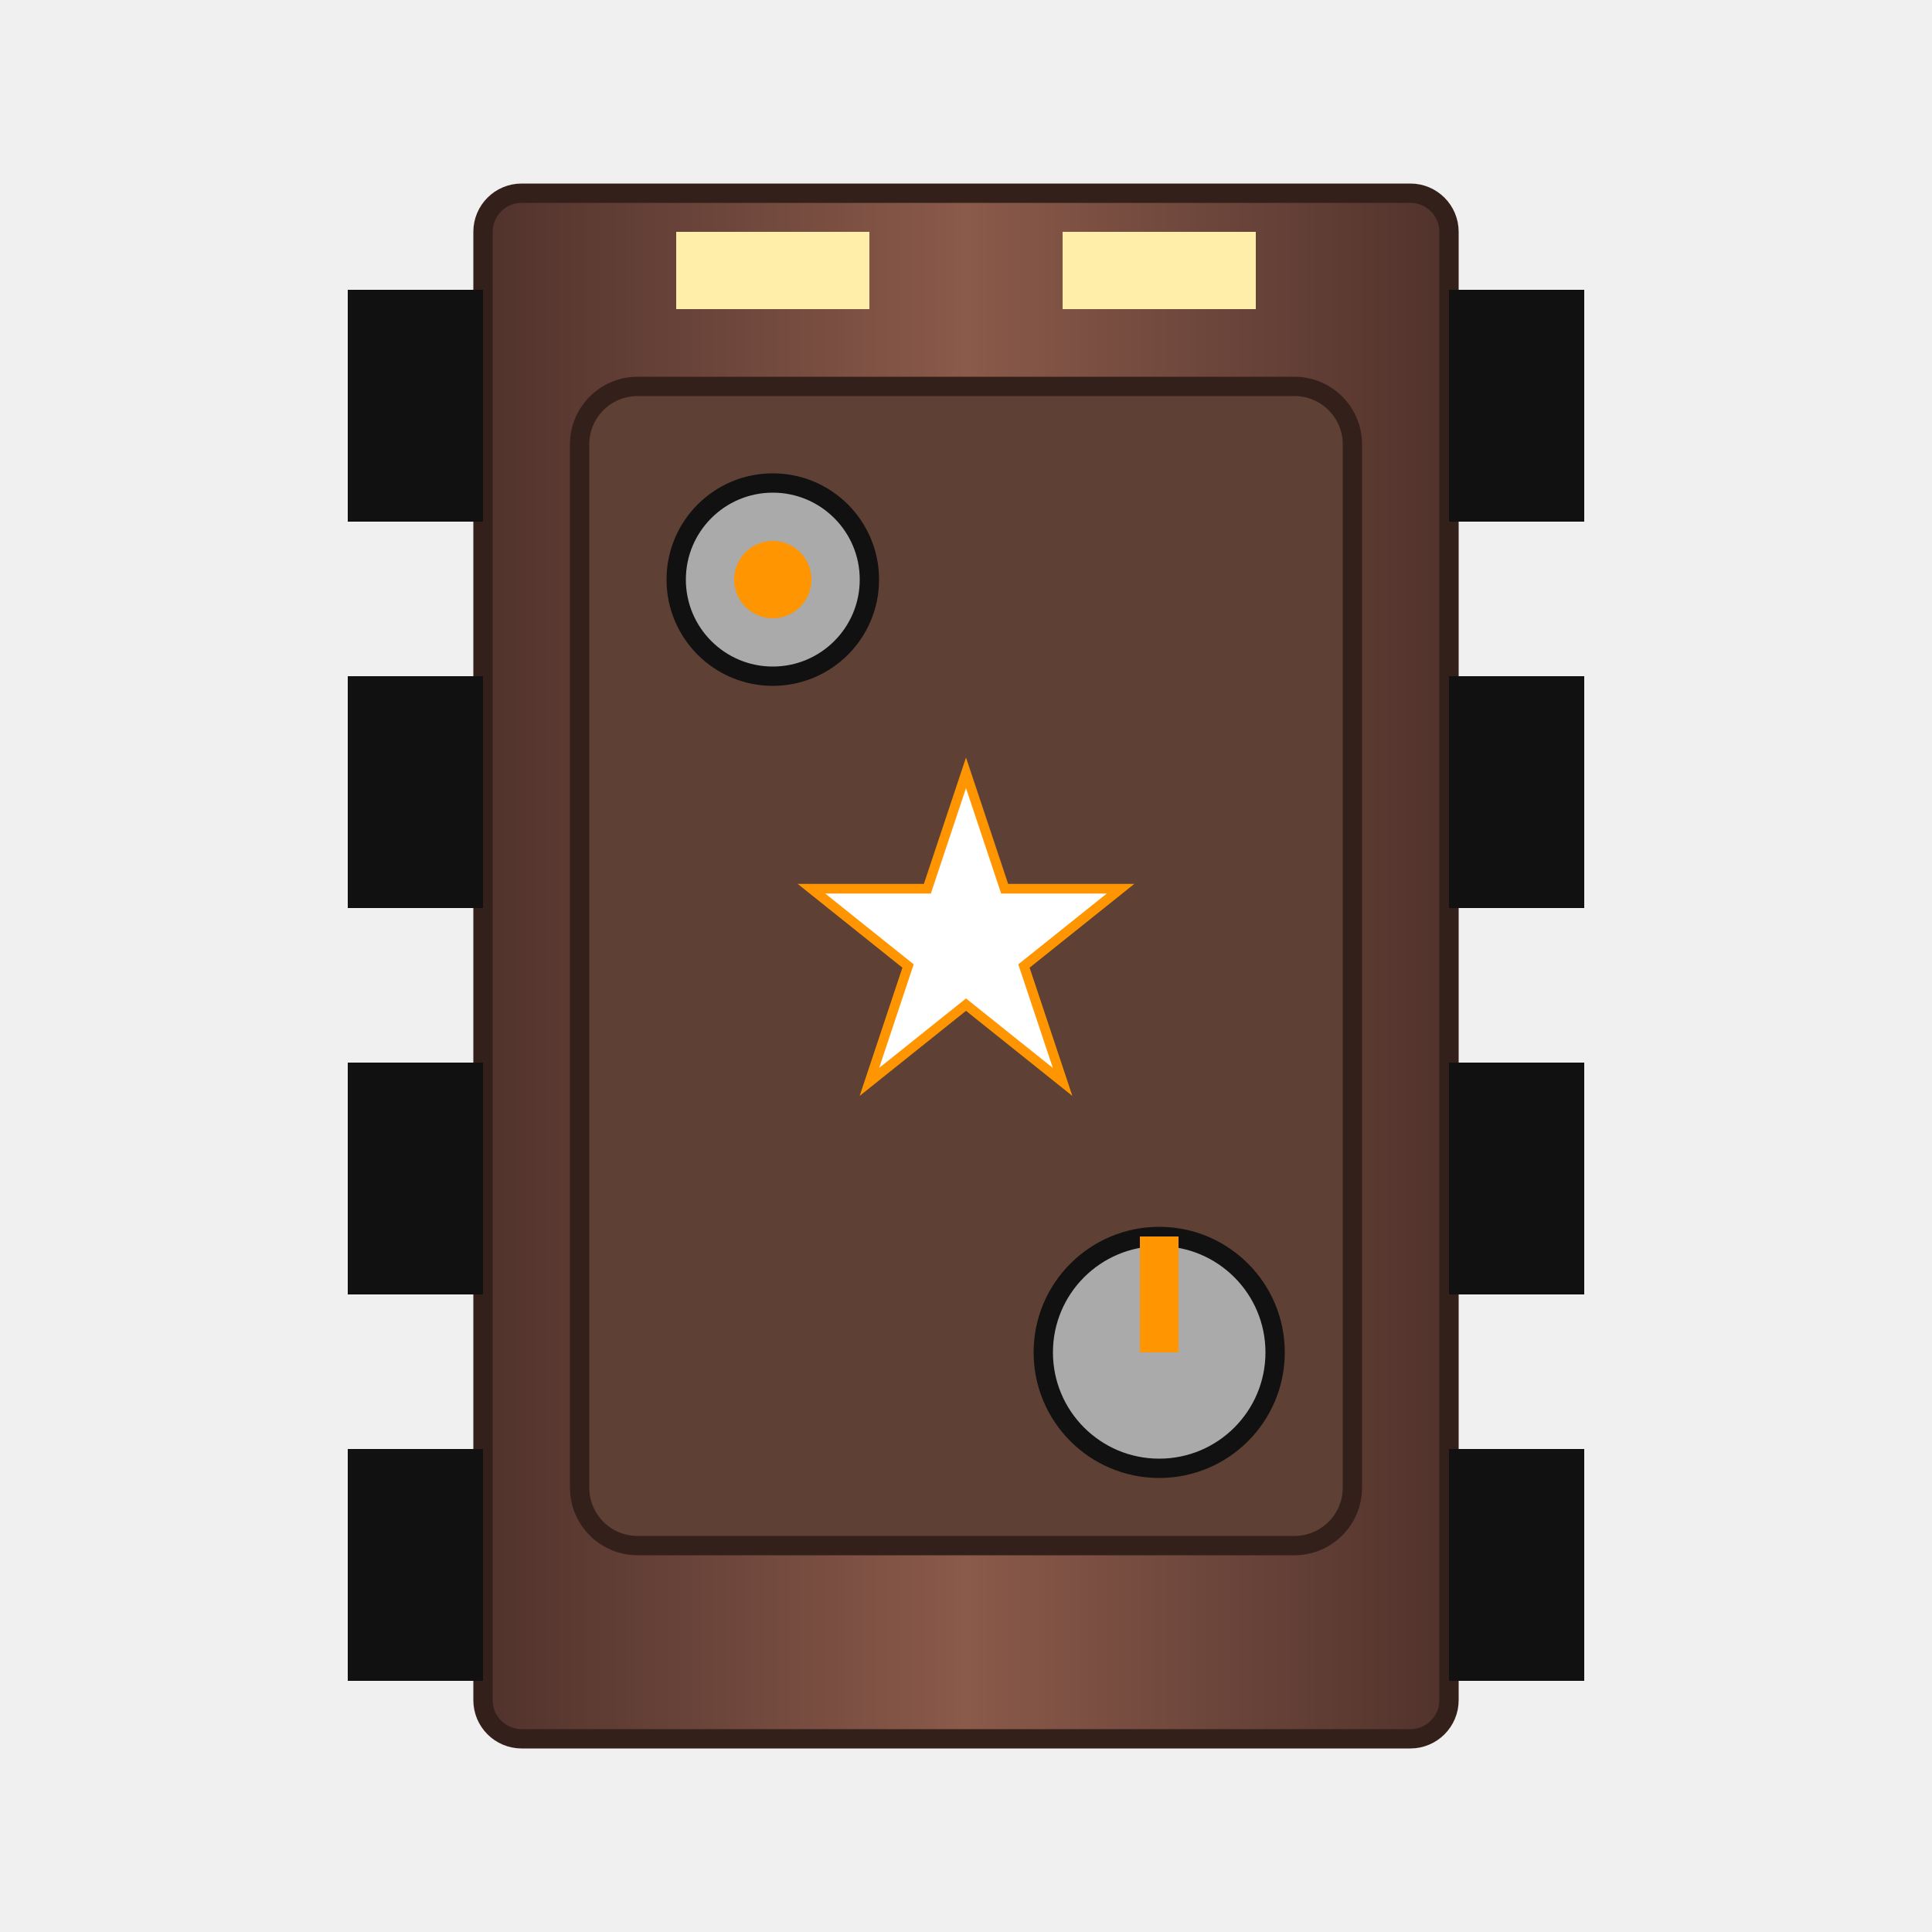
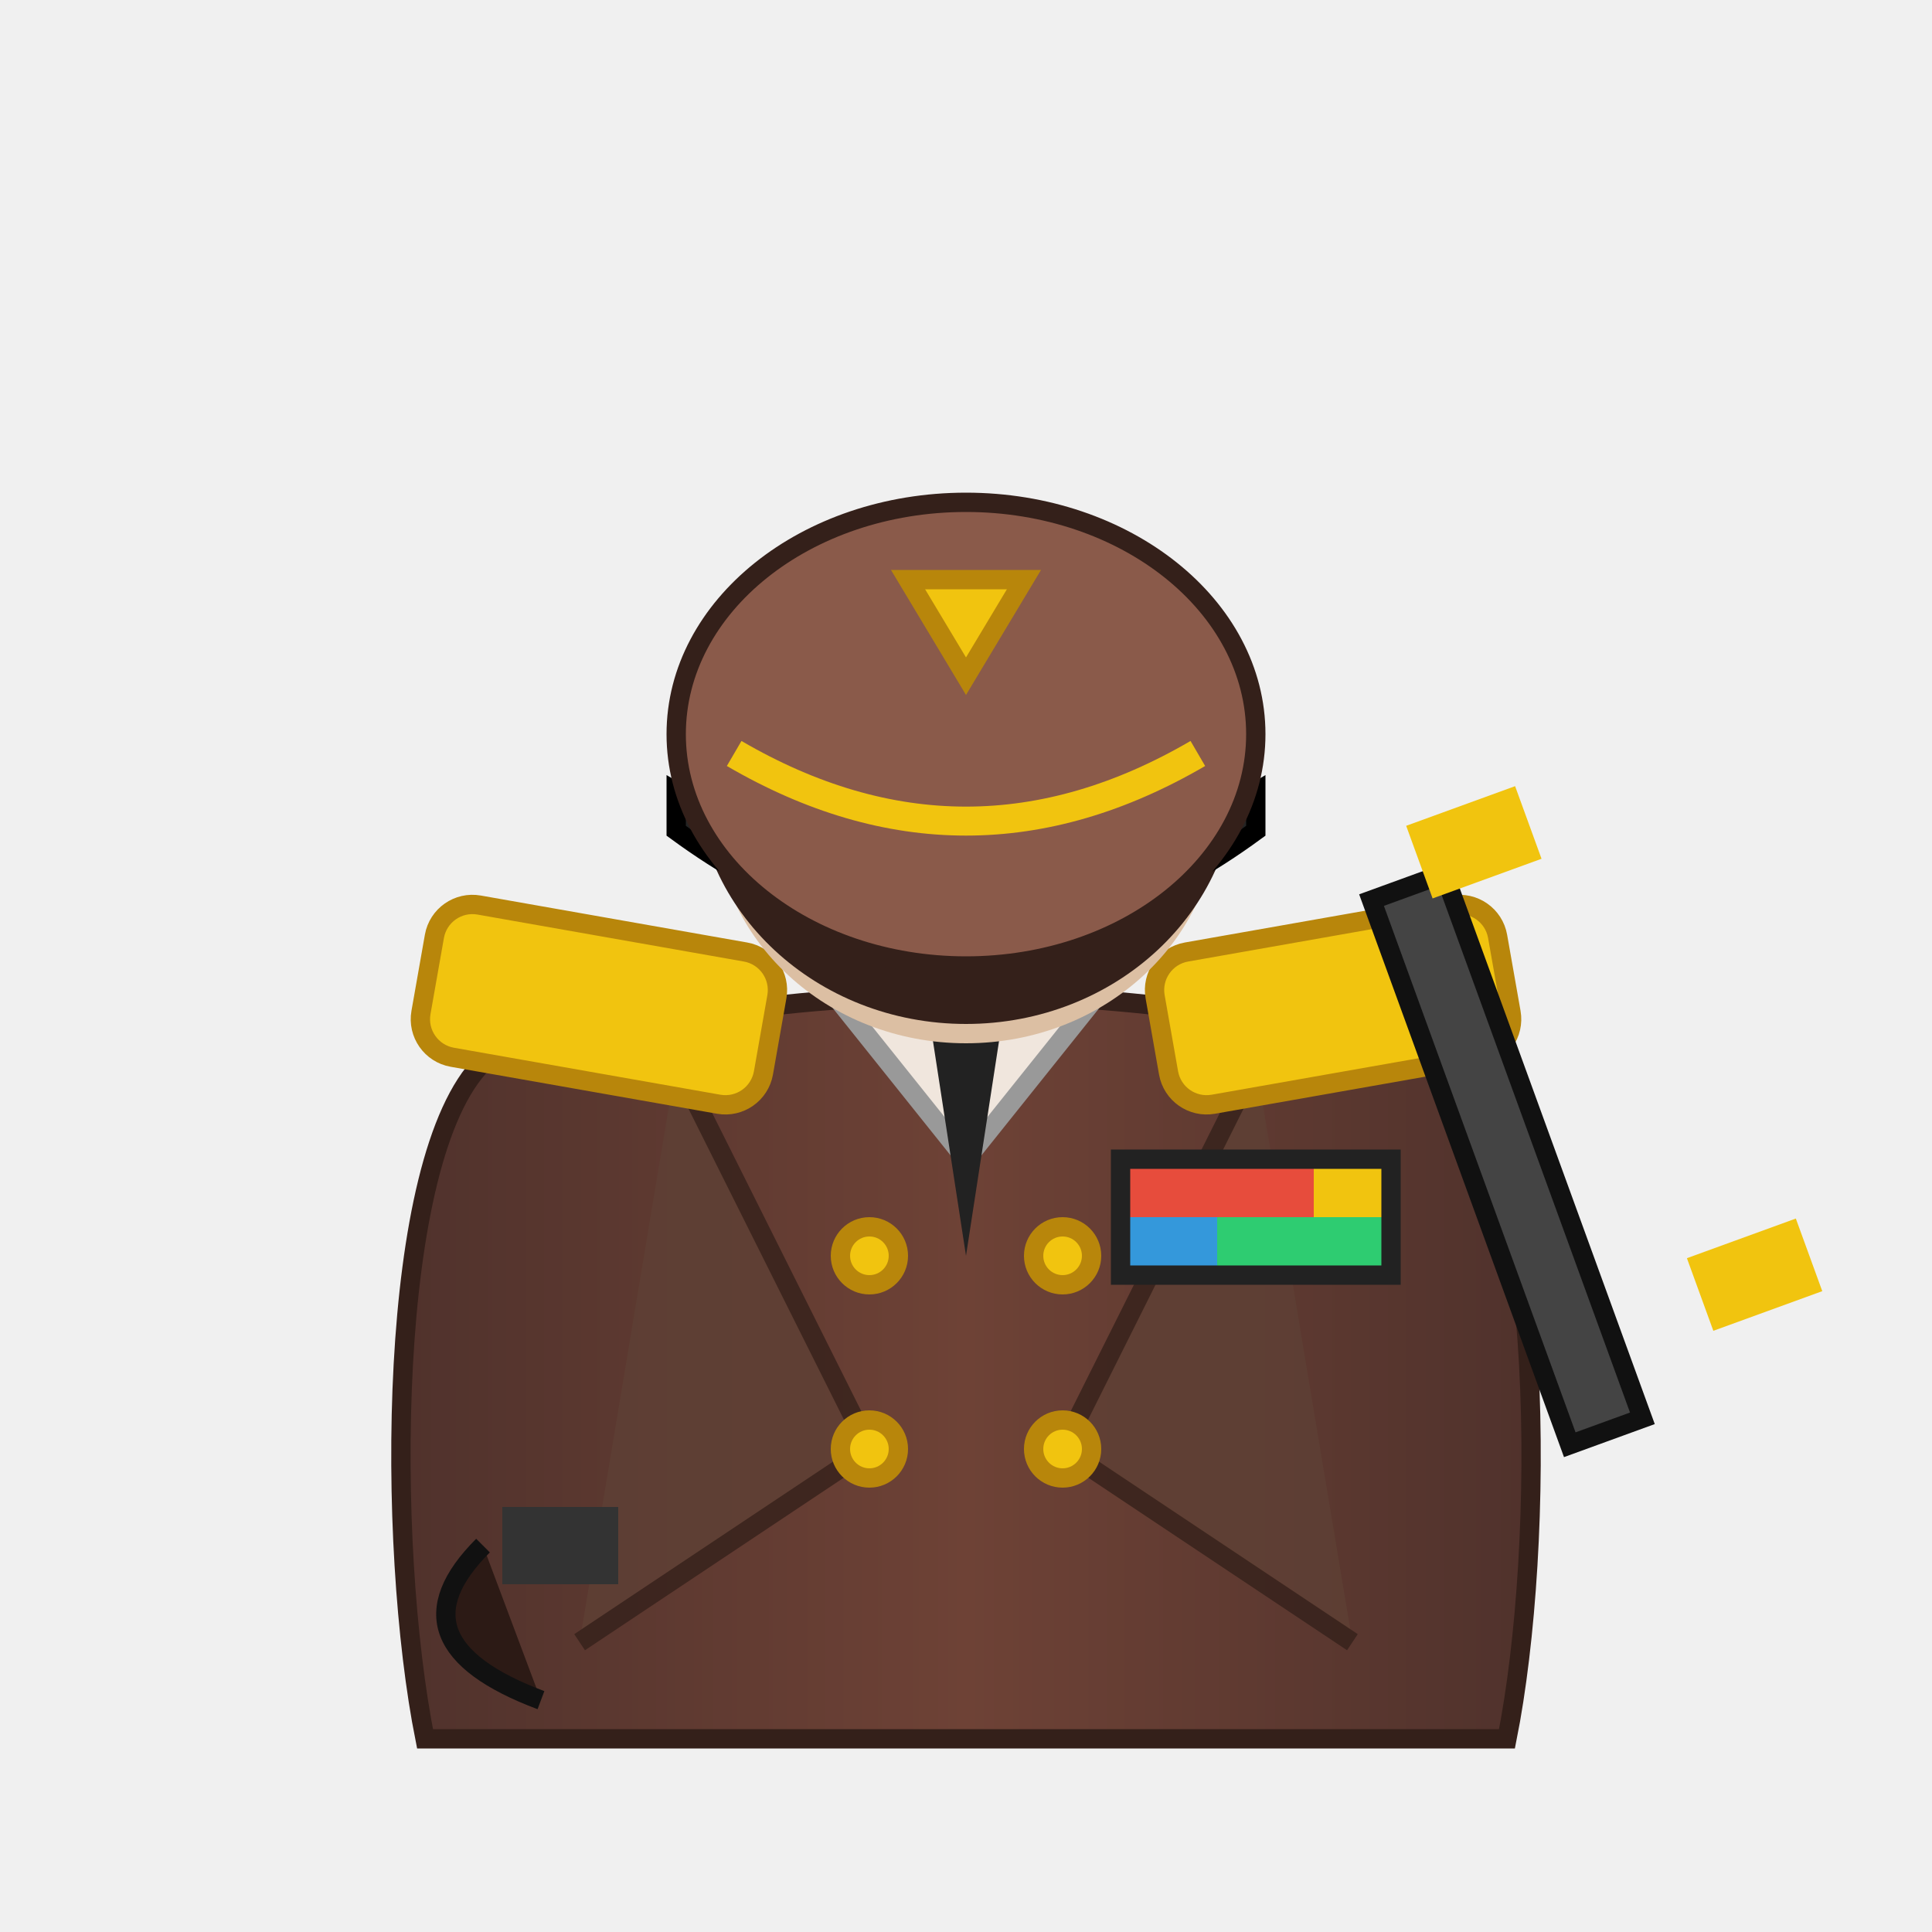
<svg xmlns="http://www.w3.org/2000/svg" viewBox="0 0 100 100">
  <defs>
-     <linearGradient id="bodyGradRed" x1="0%" y1="0%" x2="100%" y2="0%">
+     <linearGradient id="coatGradRed" x1="0%" y1="0%" x2="100%" y2="0%">
      <stop offset="0%" stop-color="#50322c" />
-       <stop offset="50%" stop-color="#8a5a4a" />
+       <stop offset="50%" stop-color="#6e4236" />
      <stop offset="100%" stop-color="#50322c" />
+     </linearGradient>
+     <linearGradient id="visorShine" x1="0%" y1="0%" x2="0%" y2="100%">
+       <stop offset="0%" stop-color="#333" />
+       <stop offset="50%" stop-color="#111" />
+       <stop offset="51%" stop-color="#555" />
+       <stop offset="100%" stop-color="#000" />
    </linearGradient>
  </defs>
  <g>
-     <rect x="25" y="10" width="50" height="80" rx="2" fill="url(#bodyGradRed)" stroke="#34201a" />
-     <rect x="18" y="15" width="7" height="12" fill="#111" />
-     <rect x="18" y="35" width="7" height="12" fill="#111" />
-     <rect x="18" y="55" width="7" height="12" fill="#111" />
-     <rect x="18" y="75" width="7" height="12" fill="#111" />
-     <rect x="75" y="15" width="7" height="12" fill="#111" />
-     <rect x="75" y="35" width="7" height="12" fill="#111" />
-     <rect x="75" y="55" width="7" height="12" fill="#111" />
-     <rect x="75" y="75" width="7" height="12" fill="#111" />
-     <rect x="30" y="20" width="40" height="60" rx="3" fill="#5e4034" stroke="#34201a" />
-     <circle cx="40" cy="30" r="5" fill="#aaa" stroke="#111" />
-     <circle cx="40" cy="30" r="2" fill="#ff9500" />
-     <circle cx="60" cy="70" r="6" fill="#aaa" stroke="#111" />
-     <line x1="60" y1="70" x2="60" y2="64" stroke="#ff9500" stroke-width="2" />
-     <path d="M50 40 L52 46 L58 46 L53 50 L55 56 L50 52 L45 56 L47 50 L42 46 L48 46 Z" fill="#fff" stroke="#ff9500" stroke-width="0.5" />
-     <rect x="35" y="12" width="10" height="4" fill="#ffeeaa" />
-     <rect x="55" y="12" width="10" height="4" fill="#ffeeaa" />
+     <path d="M25 55 C20 60, 20 80, 22 90 L78 90 C80 80, 80 60, 75 55 Q50 48, 25 55" fill="url(#coatGradRed)" stroke="#34201a" />
+     <path d="M42 50 L50 60 L58 50" fill="#f0e6dd" stroke="#999" stroke-width="1" />
+     <path d="M48 52 L50 65 L52 52" fill="#222" />
+     <path d="M35 55 L45 75 L30 85" fill="#5e4034" stroke="#34201a" opacity="0.8" />
+     <path d="M65 55 L55 75 L70 85" fill="#5e4034" stroke="#34201a" opacity="0.8" />
+     <circle cx="45" cy="65" r="1.5" fill="#f1c40f" stroke="#b8860b" stroke-width="1" />
+     <circle cx="55" cy="65" r="1.5" fill="#f1c40f" stroke="#b8860b" stroke-width="1" />
+     <circle cx="45" cy="75" r="1.5" fill="#f1c40f" stroke="#b8860b" stroke-width="1" />
+     <circle cx="55" cy="75" r="1.5" fill="#f1c40f" stroke="#b8860b" stroke-width="1" />
+     <rect x="58" y="60" width="10" height="3" fill="#e74c3c" />
+     <rect x="68" y="60" width="4" height="3" fill="#f1c40f" />
+     <rect x="58" y="63" width="5" height="3" fill="#3498db" />
+     <rect x="63" y="63" width="9" height="3" fill="#2ecc71" />
+     <rect x="58" y="60" width="14" height="6" fill="none" stroke="#222" stroke-width="1" />
+     <path d="M25 80 Q20 85, 28 88" fill="#2c1a15" stroke="#111" />
+     <rect x="26" y="78" width="6" height="4" fill="#333" />
+     <rect x="22" y="48" width="18" height="8" rx="2" transform="rotate(10 31 52)" fill="#f1c40f" stroke="#b8860b" />
+     <rect x="60" y="48" width="18" height="8" rx="2" transform="rotate(-10 69 52)" fill="#f1c40f" stroke="#b8860b" />
+     <rect x="76" y="45" width="4" height="30" transform="rotate(-20 78 60)" fill="#444" stroke="#111" />
+     <rect x="79" y="42" width="6" height="4" transform="rotate(-20 78 60)" fill="#f1c40f" />
+     <rect x="85" y="68" width="6" height="4" transform="rotate(-20 78 60)" fill="#f1c40f" />
+     <ellipse cx="50" cy="42" rx="13" ry="12" fill="#dcbfa3" />
+     <ellipse cx="50" cy="40" rx="14" ry="13" fill="#34201a" />
+     <path d="M35 43 Q50 54, 65 43 L65 41 Q50 50, 35 41 Z" fill="url(#visorShine)" stroke="#000" />
+     <ellipse cx="50" cy="38" rx="15" ry="12" fill="#8a5a4a" stroke="#34201a" />
+     <path d="M47 30 L53 30 L50 35 Z" fill="#f1c40f" stroke="#b8860b" />
+     <path d="M38 39 Q50 46, 62 39" fill="none" stroke="#f1c40f" stroke-width="1.5" />
  </g>
</svg>
